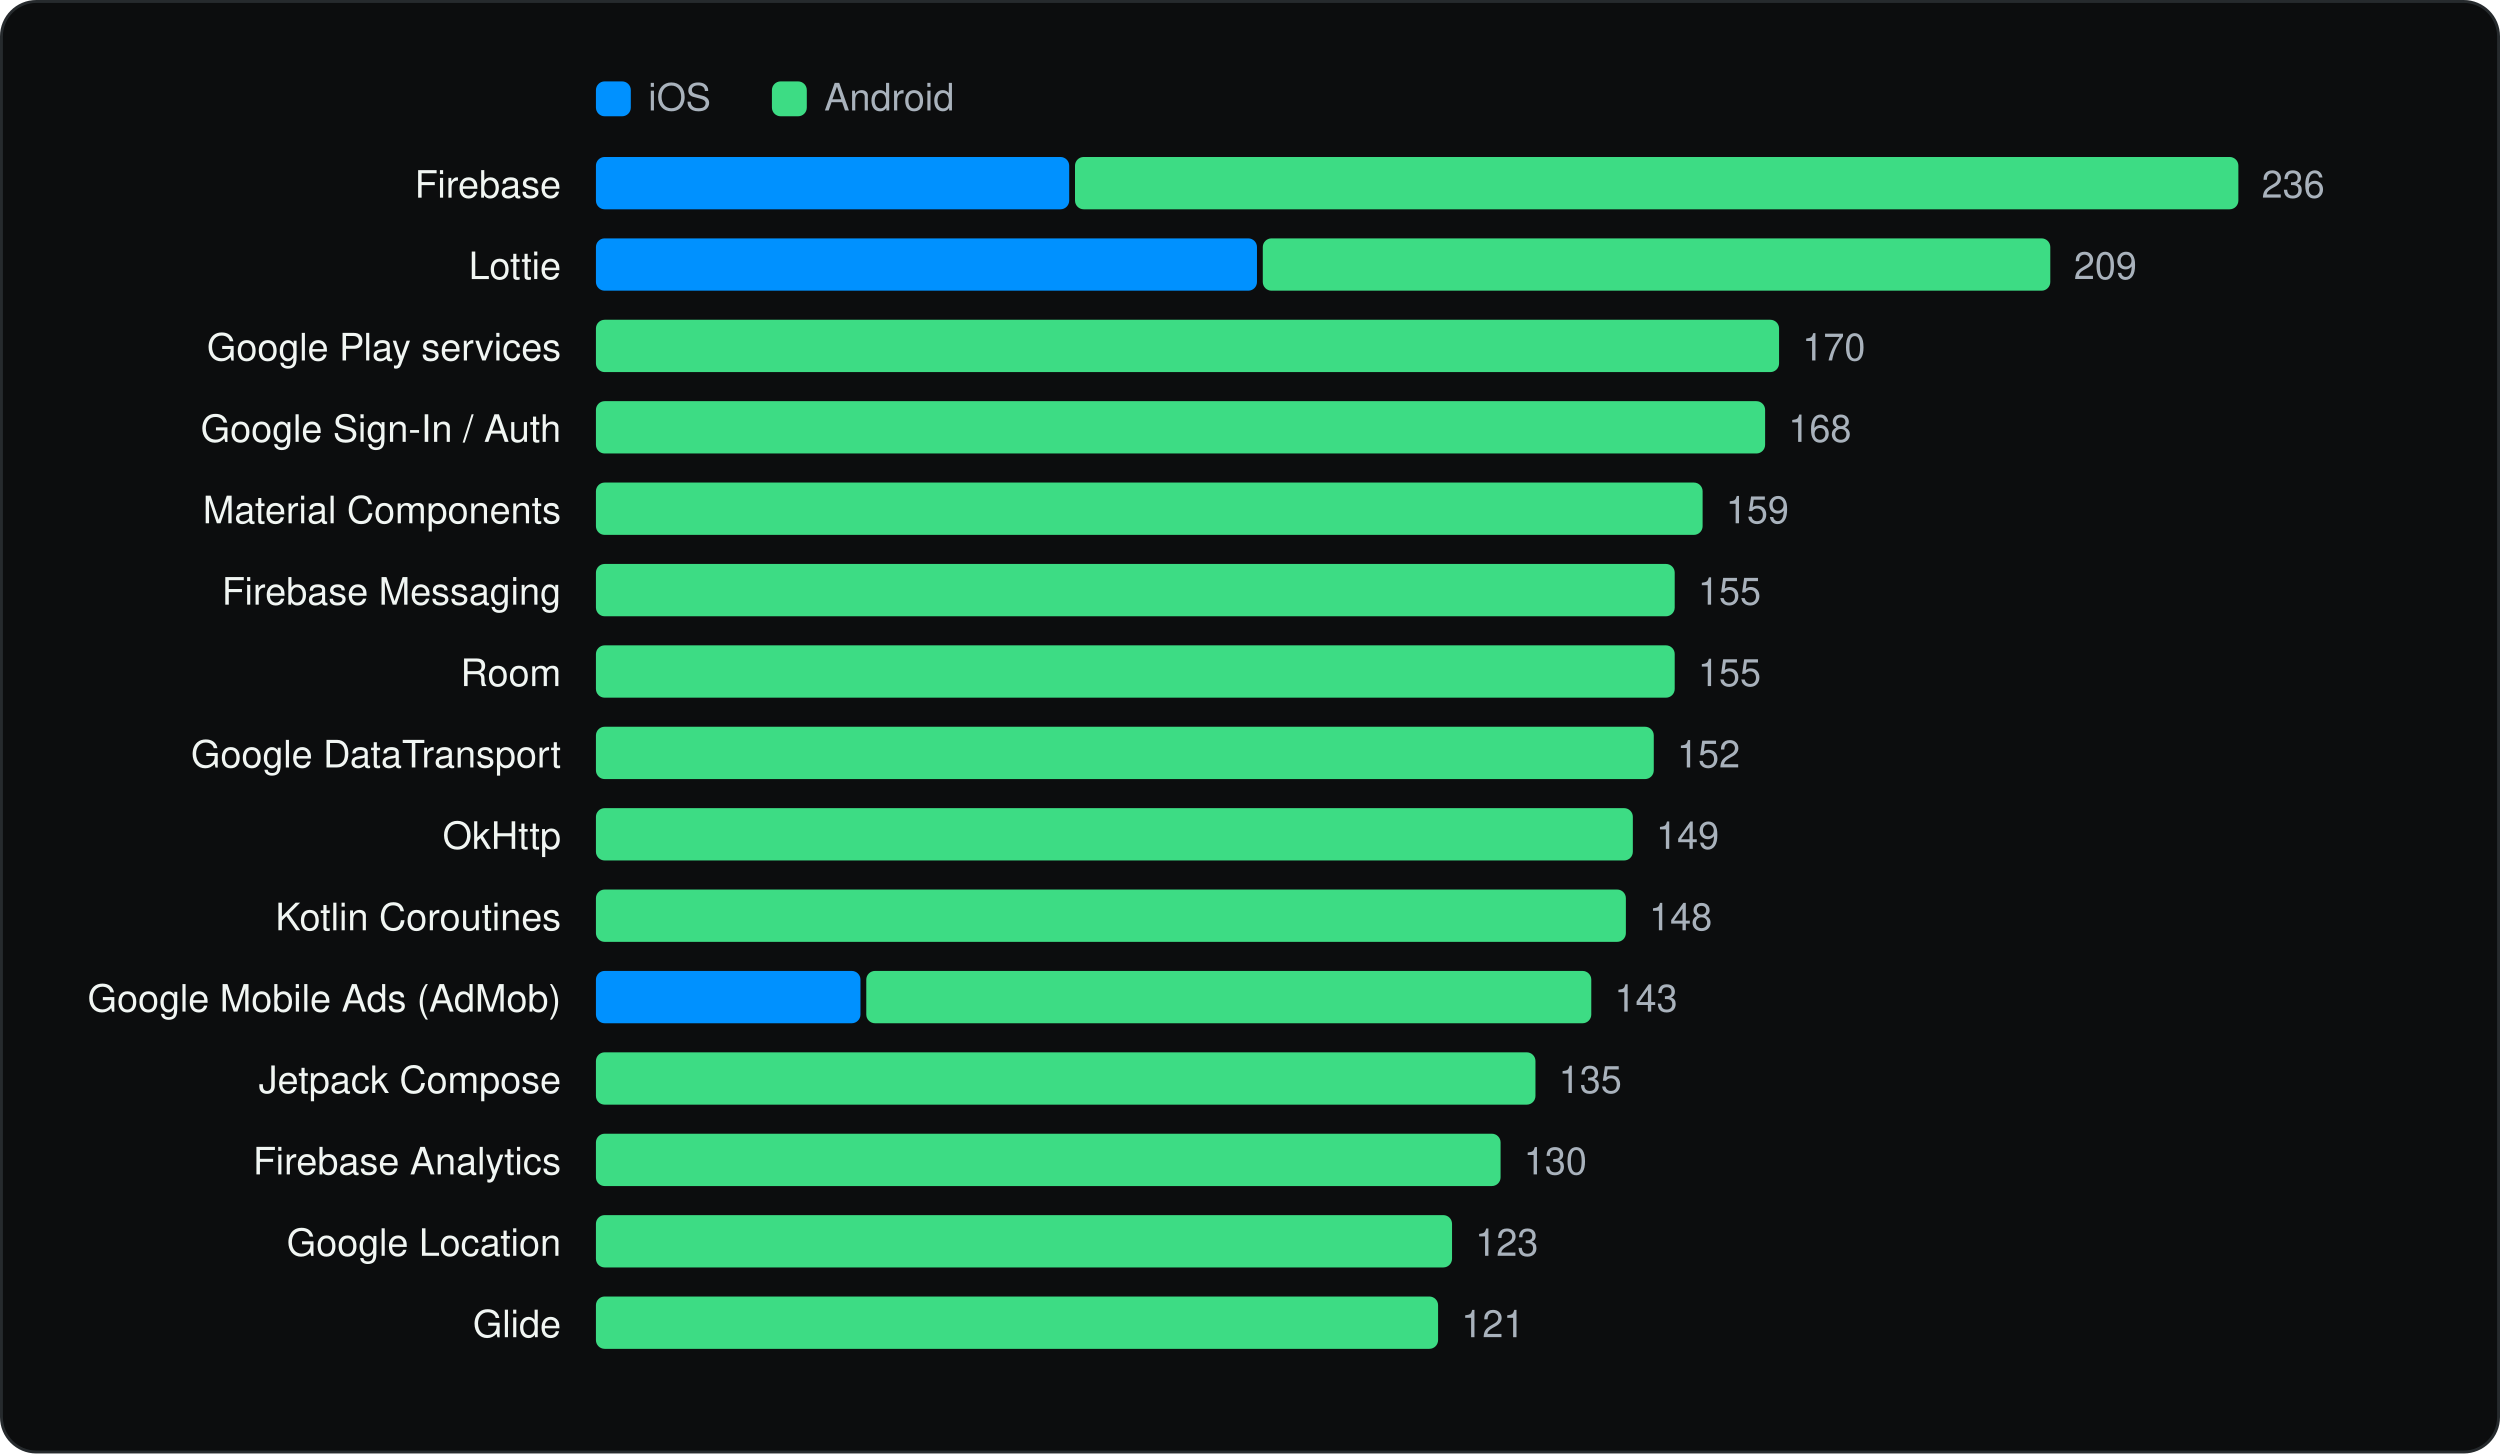
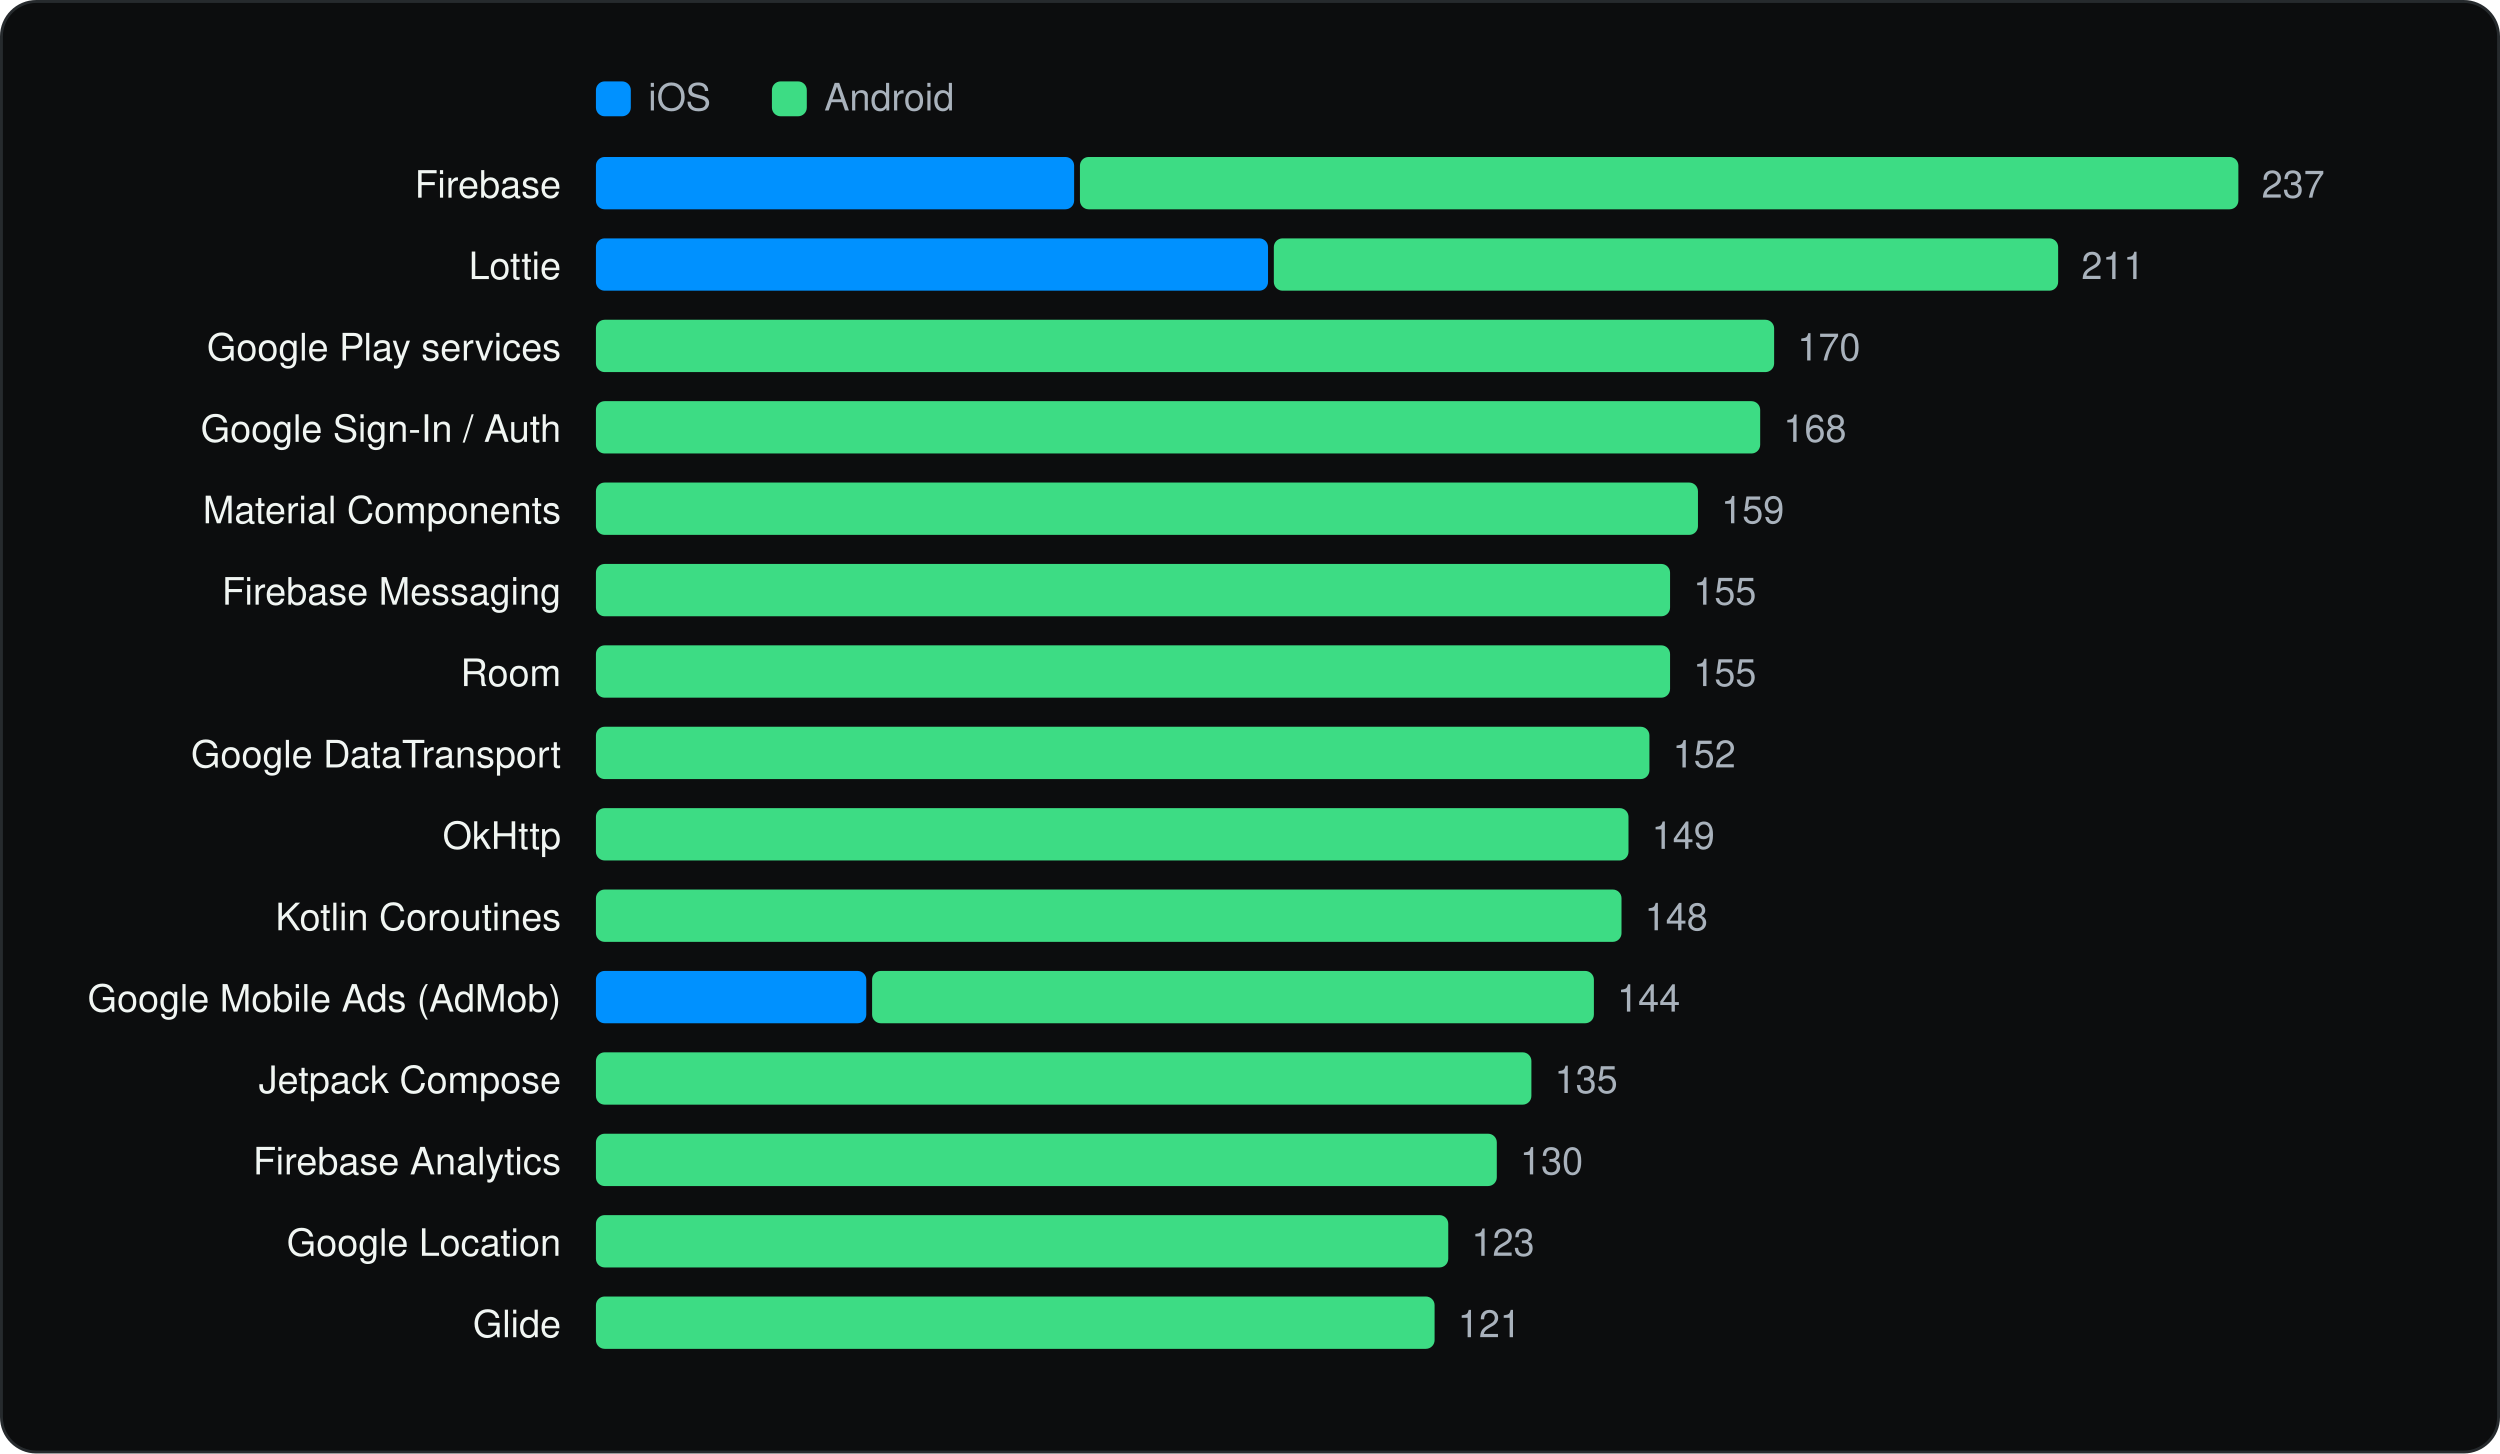
<svg xmlns="http://www.w3.org/2000/svg" viewBox="0 0 860 500" width="860" height="500" role="img" aria-label="Most used SDKs" font-family="Geist, -apple-system, BlinkMacSystemFont, 'Segoe UI', Helvetica, Arial, sans-serif">
  <rect x="0.5" y="0.5" width="859" height="499" rx="12" fill="#0C0D0E" stroke="#262A2D" />
  <g transform="translate(20 20)">
    <rect x="185" y="8" width="12" height="12" rx="3" fill="#0091FF" />
    <text x="203" y="18" font-size="13" fill="#A9B2BC">iOS</text>
    <rect x="245.54" y="8" width="12" height="12" rx="3" fill="#3DDC84" />
    <text x="263.54" y="18" font-size="13" fill="#A9B2BC">Android</text>
    <text x="173" y="48" font-size="13" text-anchor="end" fill="#F1F6F3">Firebase</text>
-     <rect x="185.0" y="34" width="162.8" height="18" rx="3" fill="#0091FF" />
-     <rect x="349.8" y="34" width="400.2" height="18" rx="3" fill="#3DDC84" />
-     <text x="758.0" y="48" font-size="13" fill="#A9B2BC">236</text>
+     <rect x="185.0" y="34" width="164.5" height="18" rx="3" fill="#0091FF" />
+     <rect x="351.5" y="34" width="398.5" height="18" rx="3" fill="#3DDC84" />
+     <text x="758.0" y="48" font-size="13" fill="#A9B2BC">237</text>
    <text x="173" y="76" font-size="13" text-anchor="end" fill="#F1F6F3">Lottie</text>
-     <rect x="185.0" y="62" width="227.4" height="18" rx="3" fill="#0091FF" />
-     <rect x="414.4" y="62" width="270.9" height="18" rx="3" fill="#3DDC84" />
-     <text x="693.4" y="76" font-size="13" fill="#A9B2BC">209</text>
+     <rect x="185.0" y="62" width="231.2" height="18" rx="3" fill="#0091FF" />
+     <rect x="418.2" y="62" width="269.8" height="18" rx="3" fill="#3DDC84" />
+     <text x="696.0" y="76" font-size="13" fill="#A9B2BC">211</text>
    <text x="173" y="104" font-size="13" text-anchor="end" fill="#F1F6F3">Google Play services</text>
-     <rect x="185.0" y="90" width="407.0" height="18" rx="3" fill="#3DDC84" />
-     <text x="600.0" y="104" font-size="13" fill="#A9B2BC">170</text>
+     <rect x="185.0" y="90" width="405.3" height="18" rx="3" fill="#3DDC84" />
+     <text x="598.3" y="104" font-size="13" fill="#A9B2BC">170</text>
    <text x="173" y="132" font-size="13" text-anchor="end" fill="#F1F6F3">Google Sign-In / Auth</text>
-     <rect x="185.0" y="118" width="402.2" height="18" rx="3" fill="#3DDC84" />
-     <text x="595.2" y="132" font-size="13" fill="#A9B2BC">168</text>
+     <rect x="185.0" y="118" width="400.5" height="18" rx="3" fill="#3DDC84" />
+     <text x="593.5" y="132" font-size="13" fill="#A9B2BC">168</text>
    <text x="173" y="160" font-size="13" text-anchor="end" fill="#F1F6F3">Material Components</text>
-     <rect x="185.0" y="146" width="380.7" height="18" rx="3" fill="#3DDC84" />
-     <text x="573.7" y="160" font-size="13" fill="#A9B2BC">159</text>
+     <rect x="185.0" y="146" width="379.1" height="18" rx="3" fill="#3DDC84" />
+     <text x="572.1" y="160" font-size="13" fill="#A9B2BC">159</text>
    <text x="173" y="188" font-size="13" text-anchor="end" fill="#F1F6F3">Firebase Messaging</text>
-     <rect x="185.0" y="174" width="371.1" height="18" rx="3" fill="#3DDC84" />
-     <text x="564.1" y="188" font-size="13" fill="#A9B2BC">155</text>
+     <rect x="185.0" y="174" width="369.5" height="18" rx="3" fill="#3DDC84" />
+     <text x="562.5" y="188" font-size="13" fill="#A9B2BC">155</text>
    <text x="173" y="216" font-size="13" text-anchor="end" fill="#F1F6F3">Room</text>
-     <rect x="185.0" y="202" width="371.1" height="18" rx="3" fill="#3DDC84" />
-     <text x="564.1" y="216" font-size="13" fill="#A9B2BC">155</text>
+     <rect x="185.0" y="202" width="369.5" height="18" rx="3" fill="#3DDC84" />
+     <text x="562.5" y="216" font-size="13" fill="#A9B2BC">155</text>
    <text x="173" y="244" font-size="13" text-anchor="end" fill="#F1F6F3">Google DataTransport</text>
-     <rect x="185.0" y="230" width="363.9" height="18" rx="3" fill="#3DDC84" />
-     <text x="556.9" y="244" font-size="13" fill="#A9B2BC">152</text>
+     <rect x="185.0" y="230" width="362.4" height="18" rx="3" fill="#3DDC84" />
+     <text x="555.4" y="244" font-size="13" fill="#A9B2BC">152</text>
    <text x="173" y="272" font-size="13" text-anchor="end" fill="#F1F6F3">OkHttp</text>
-     <rect x="185.0" y="258" width="356.7" height="18" rx="3" fill="#3DDC84" />
-     <text x="549.7" y="272" font-size="13" fill="#A9B2BC">149</text>
+     <rect x="185.0" y="258" width="355.2" height="18" rx="3" fill="#3DDC84" />
+     <text x="548.2" y="272" font-size="13" fill="#A9B2BC">149</text>
    <text x="173" y="300" font-size="13" text-anchor="end" fill="#F1F6F3">Kotlin Coroutines</text>
-     <rect x="185.0" y="286" width="354.3" height="18" rx="3" fill="#3DDC84" />
-     <text x="547.3" y="300" font-size="13" fill="#A9B2BC">148</text>
+     <rect x="185.0" y="286" width="352.8" height="18" rx="3" fill="#3DDC84" />
+     <text x="545.8" y="300" font-size="13" fill="#A9B2BC">148</text>
    <text x="173" y="328" font-size="13" text-anchor="end" fill="#F1F6F3">Google Mobile Ads (AdMob)</text>
-     <rect x="185.0" y="314" width="91.0" height="18" rx="3" fill="#0091FF" />
-     <rect x="278.0" y="314" width="249.4" height="18" rx="3" fill="#3DDC84" />
-     <text x="535.4" y="328" font-size="13" fill="#A9B2BC">143</text>
+     <rect x="185.0" y="314" width="93.0" height="18" rx="3" fill="#0091FF" />
+     <rect x="280.0" y="314" width="248.3" height="18" rx="3" fill="#3DDC84" />
+     <text x="536.3" y="328" font-size="13" fill="#A9B2BC">144</text>
    <text x="173" y="356" font-size="13" text-anchor="end" fill="#F1F6F3">Jetpack Compose</text>
-     <rect x="185.0" y="342" width="323.2" height="18" rx="3" fill="#3DDC84" />
-     <text x="516.2" y="356" font-size="13" fill="#A9B2BC">135</text>
+     <rect x="185.0" y="342" width="321.8" height="18" rx="3" fill="#3DDC84" />
+     <text x="514.8" y="356" font-size="13" fill="#A9B2BC">135</text>
    <text x="173" y="384" font-size="13" text-anchor="end" fill="#F1F6F3">Firebase Analytics</text>
-     <rect x="185.0" y="370" width="311.2" height="18" rx="3" fill="#3DDC84" />
-     <text x="504.2" y="384" font-size="13" fill="#A9B2BC">130</text>
+     <rect x="185.0" y="370" width="309.9" height="18" rx="3" fill="#3DDC84" />
+     <text x="502.9" y="384" font-size="13" fill="#A9B2BC">130</text>
    <text x="173" y="412" font-size="13" text-anchor="end" fill="#F1F6F3">Google Location</text>
-     <rect x="185.0" y="398" width="294.5" height="18" rx="3" fill="#3DDC84" />
-     <text x="487.5" y="412" font-size="13" fill="#A9B2BC">123</text>
+     <rect x="185.0" y="398" width="293.2" height="18" rx="3" fill="#3DDC84" />
+     <text x="486.2" y="412" font-size="13" fill="#A9B2BC">123</text>
    <text x="173" y="440" font-size="13" text-anchor="end" fill="#F1F6F3">Glide</text>
-     <rect x="185.0" y="426" width="289.7" height="18" rx="3" fill="#3DDC84" />
-     <text x="482.7" y="440" font-size="13" fill="#A9B2BC">121</text>
+     <rect x="185.0" y="426" width="288.5" height="18" rx="3" fill="#3DDC84" />
+     <text x="481.5" y="440" font-size="13" fill="#A9B2BC">121</text>
  </g>
</svg>
